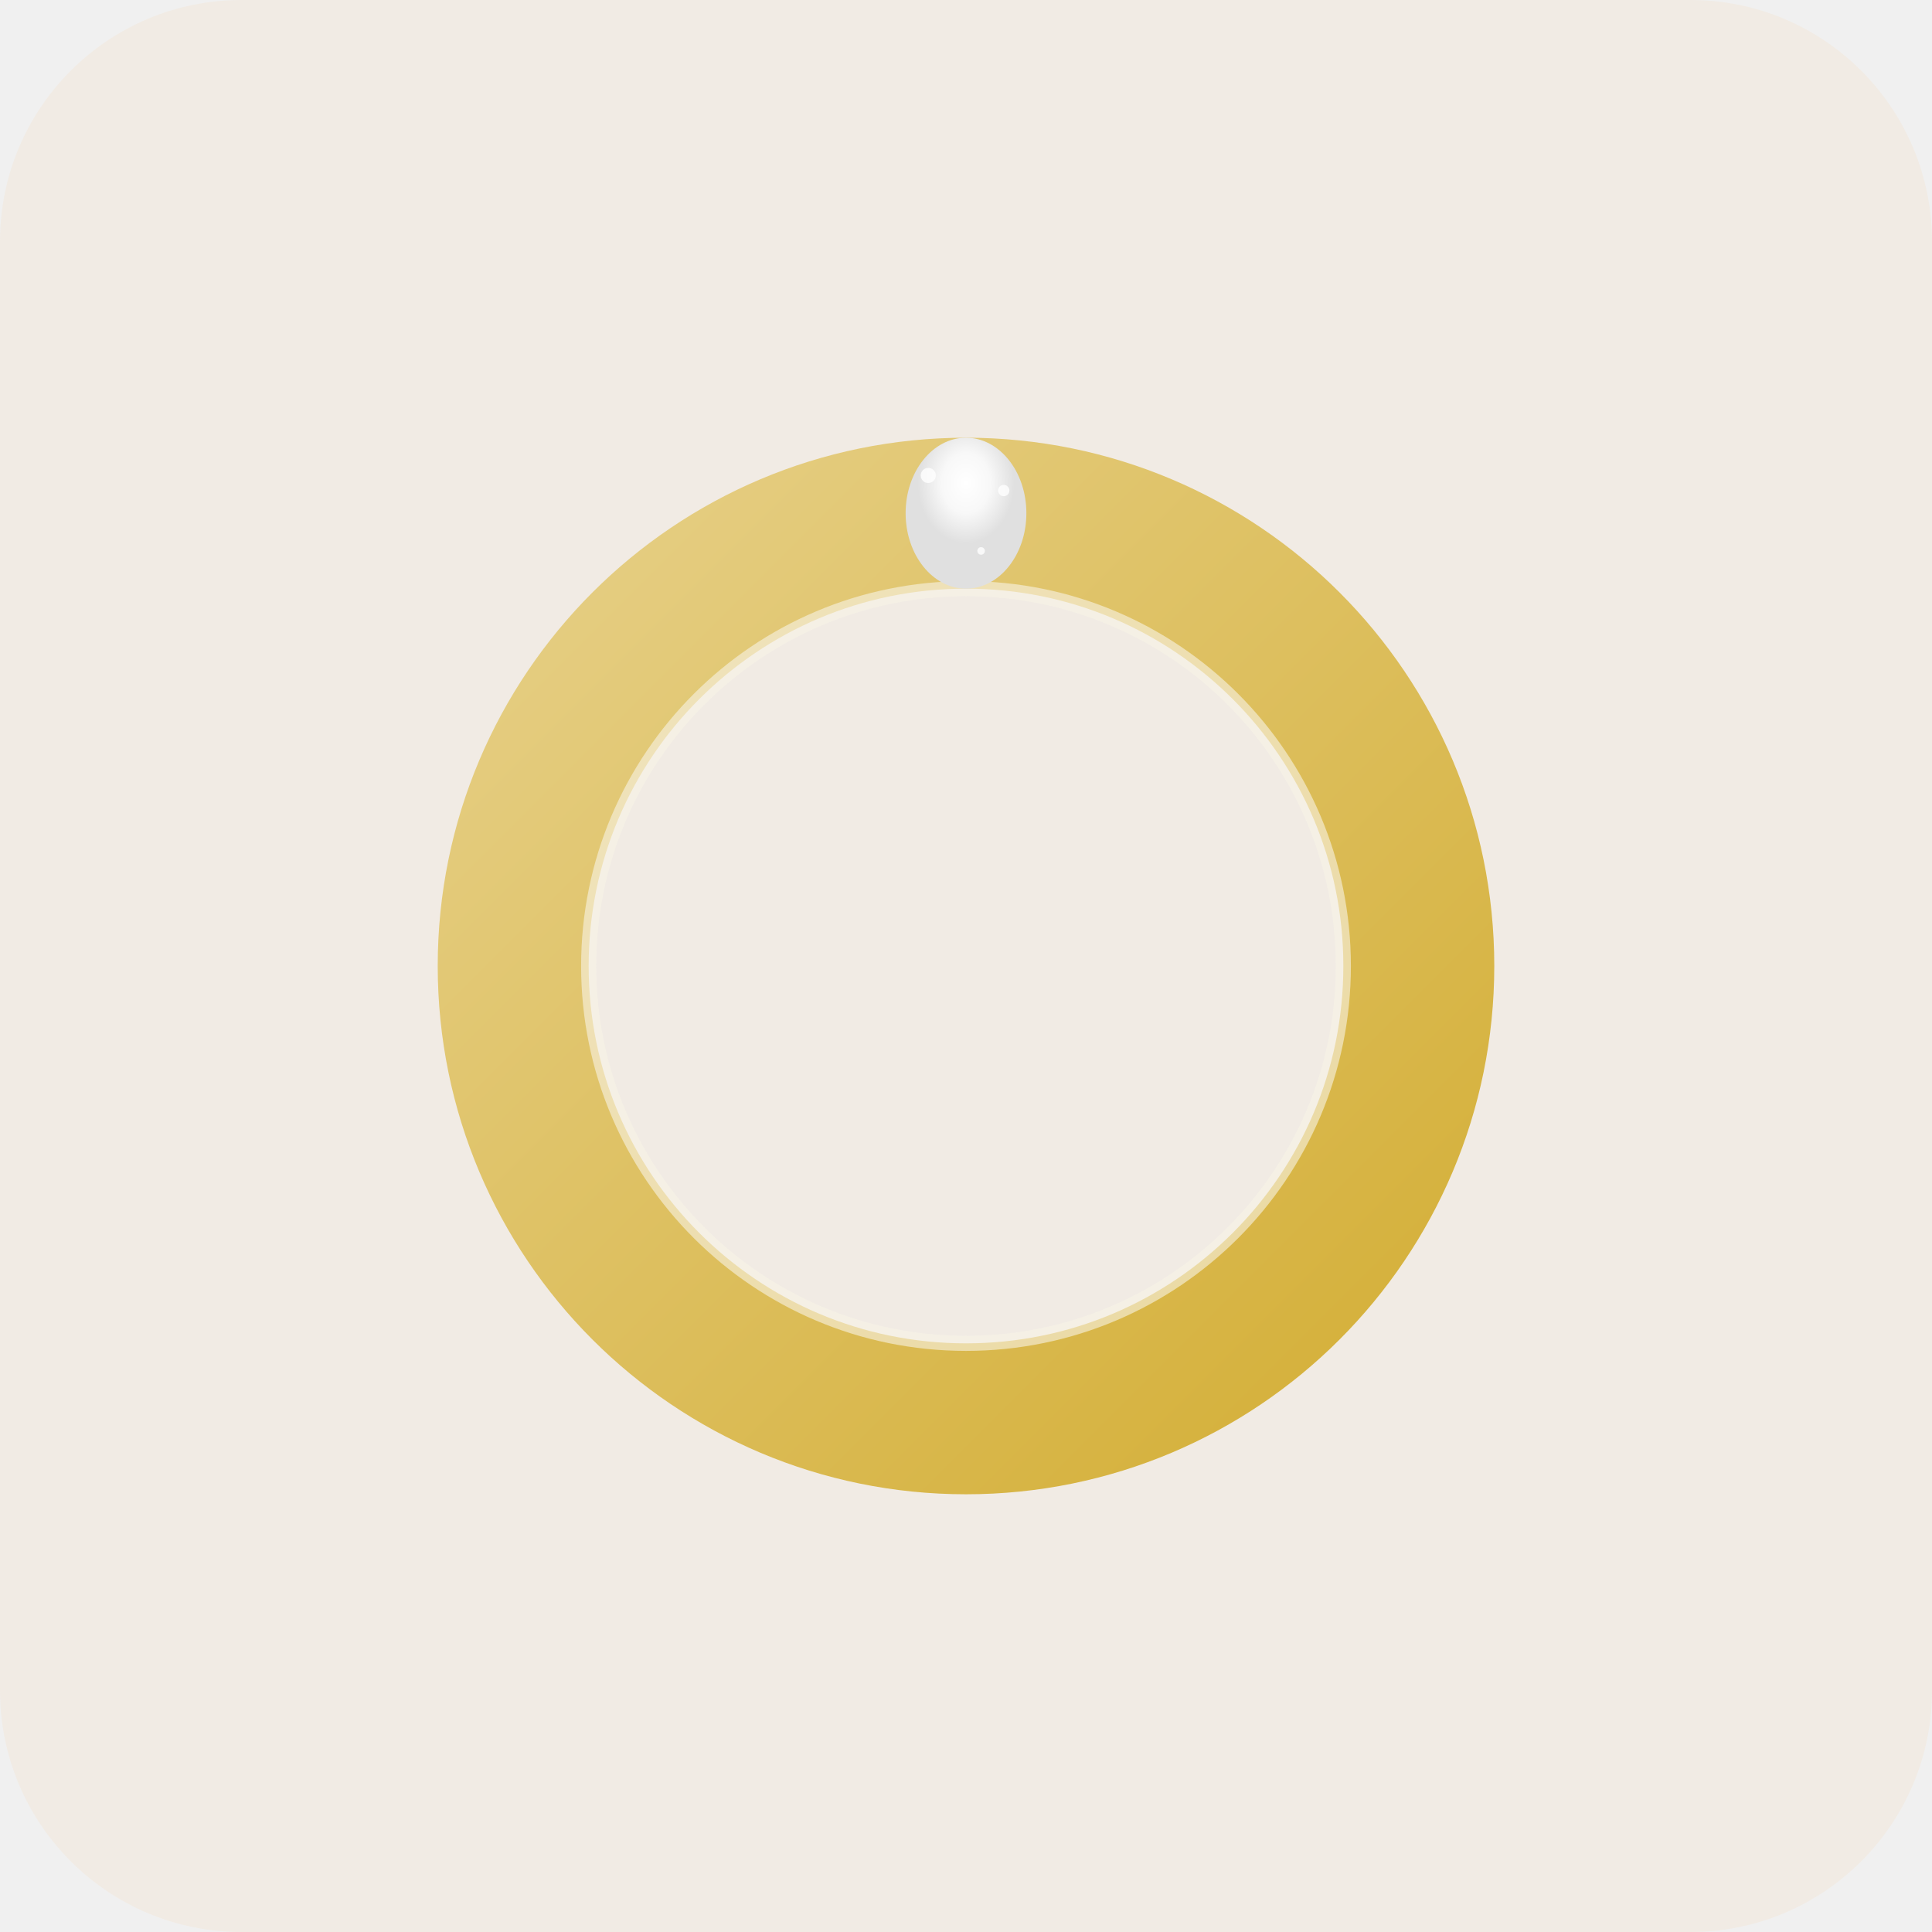
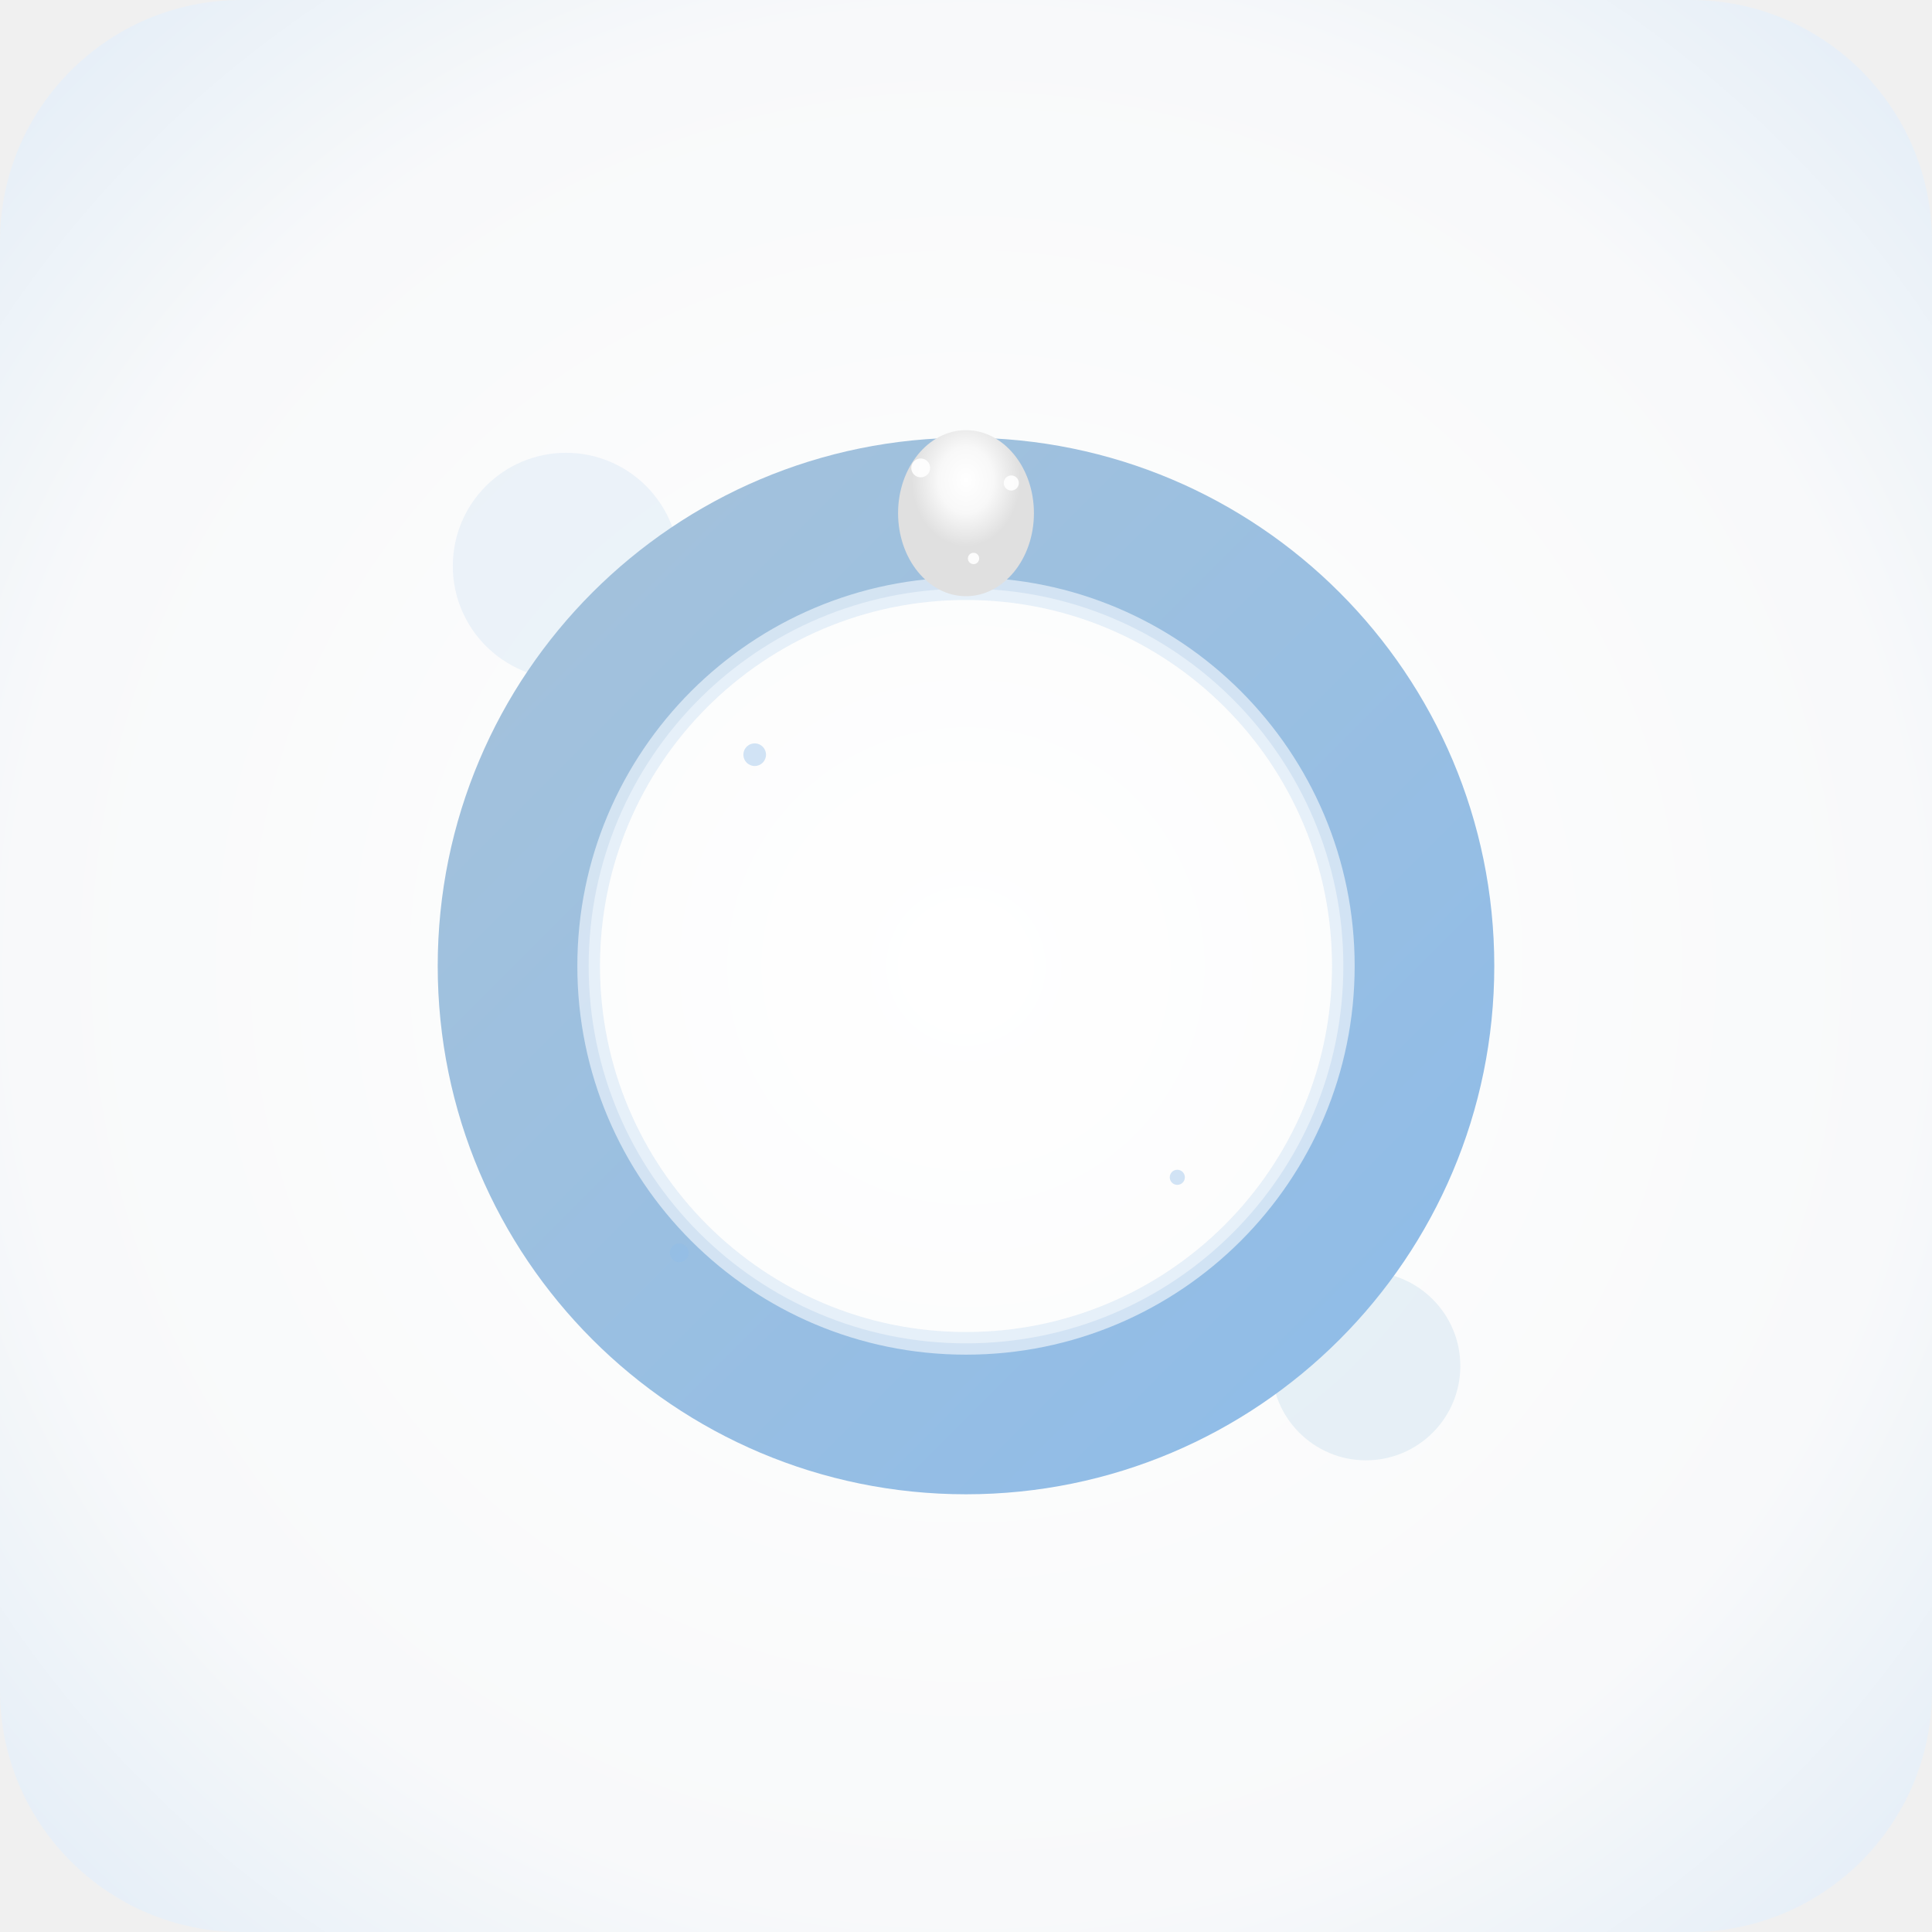
<svg xmlns="http://www.w3.org/2000/svg" width="512" height="512" viewBox="0 0 512 512">
  <defs>
-     <linearGradient id="g" x1="0" y1="0" x2="1" y2="1">
-       <stop offset="0" stop-color="#e6cf86" />
-       <stop offset="1" stop-color="#d4af37" />
+     <linearGradient id="blueGradient" x1="0" y1="0" x2="1" y2="1">
+       <stop offset="0" stop-color="#a4c2db" />
+       <stop offset="1" stop-color="#8fbce8" />
    </linearGradient>
    <radialGradient id="diamond" cx="0.5" cy="0.3" r="0.4">
      <stop offset="0" stop-color="#ffffff" />
      <stop offset="0.5" stop-color="#f8f8f8" />
      <stop offset="1" stop-color="#e0e0e0" />
    </radialGradient>
+     <radialGradient id="backgroundGradient" cx="0.5" cy="0.5" r="0.7">
+       <stop offset="0" stop-color="#ffffff" />
+       <stop offset="0.7" stop-color="#f8f9fa" />
+       <stop offset="1" stop-color="#e1ecf7" />
+     </radialGradient>
  </defs>
-   <rect x="0" y="0" width="512" height="512" rx="64" fill="#f1ebe4" />
-   <circle cx="256" cy="256" r="120" fill="none" stroke="url(#g)" stroke-width="40" />
-   <circle cx="256" cy="256" r="100" fill="none" stroke="#f8f4e6" stroke-width="4" opacity="0.6" />
-   <ellipse cx="256" cy="136" rx="16" ry="20" fill="url(#diamond)" />
-   <g fill="#ffffff" opacity="0.8">
-     <circle cx="246" cy="126" r="2" />
-     <circle cx="266" cy="130" r="1.5" />
-     <circle cx="260" cy="146" r="1" />
+   <rect x="0" y="0" width="512" height="512" rx="64" fill="url(#backgroundGradient)" />
+   <circle cx="150" cy="150" r="30" fill="#e1ecf7" opacity="0.6" />
+   <circle cx="362" cy="362" r="25" fill="#d1e4f0" opacity="0.5" />
+   <circle cx="256" cy="256" r="120" fill="none" stroke="url(#blueGradient)" stroke-width="40" />
+   <circle cx="256" cy="256" r="100" fill="none" stroke="#e1ecf7" stroke-width="6" opacity="0.8" />
+   <ellipse cx="256" cy="136" rx="18" ry="22" fill="url(#diamond)" />
+   <g fill="#ffffff" opacity="0.9">
+     <circle cx="244" cy="124" r="2.5" />
+     <circle cx="268" cy="128" r="2" />
+     <circle cx="258" cy="148" r="1.5" />
+   </g>
+   <g fill="#8fbce8" opacity="0.4">
+     <circle cx="200" cy="200" r="3" />
+     <circle cx="312" cy="312" r="2" />
+     <circle cx="180" cy="332" r="2.5" />
  </g>
</svg>
